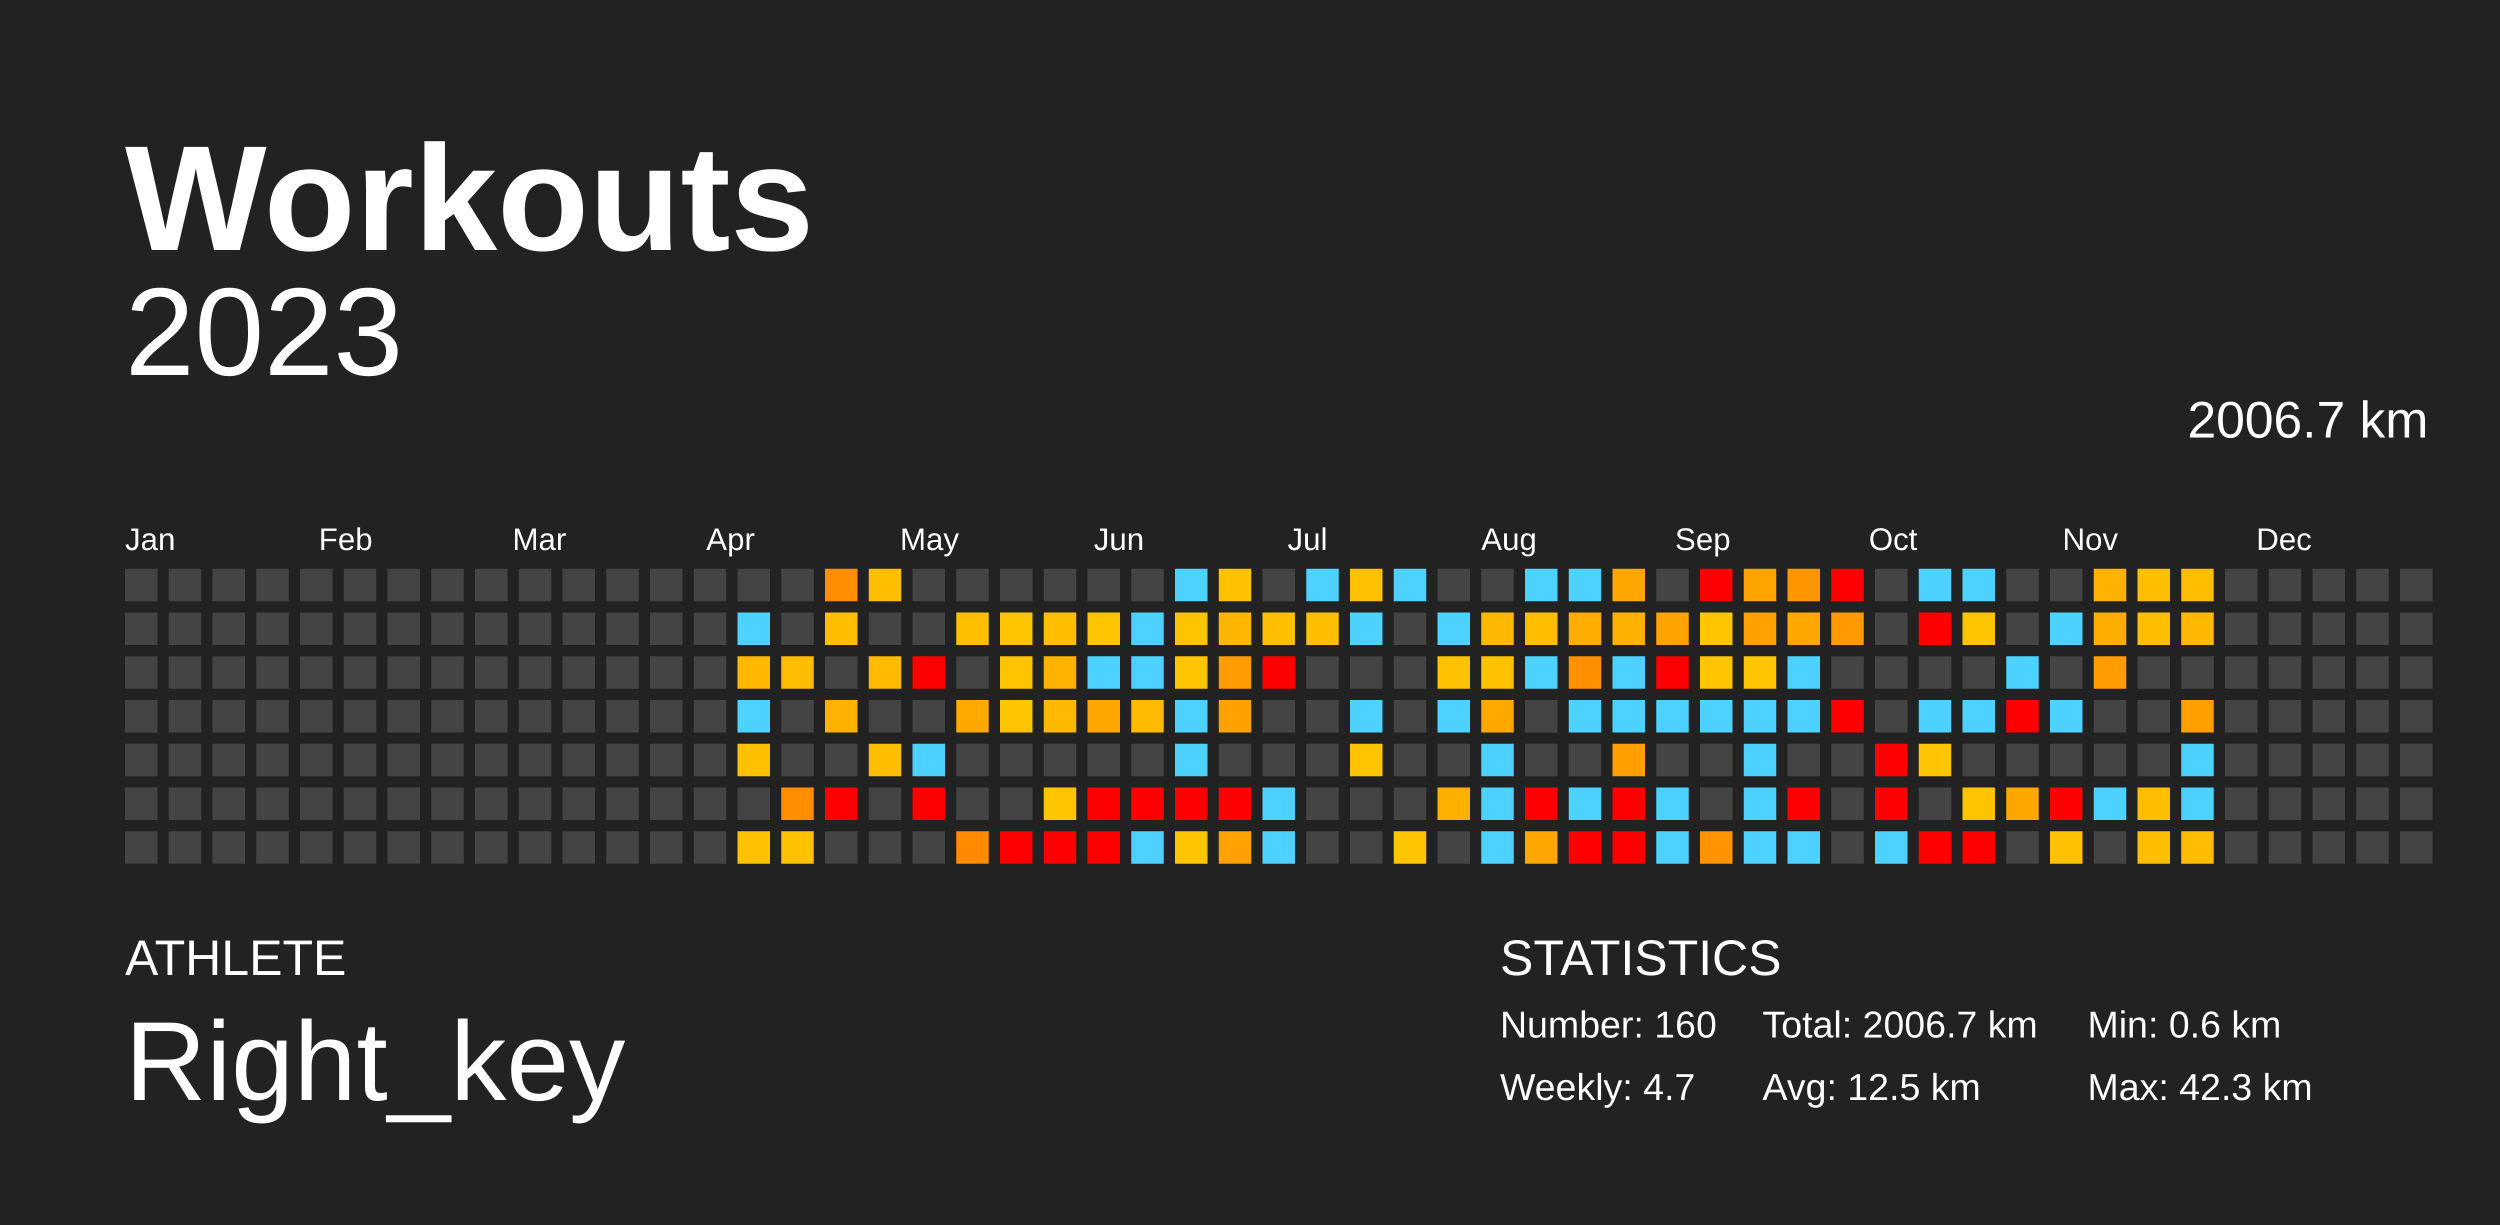
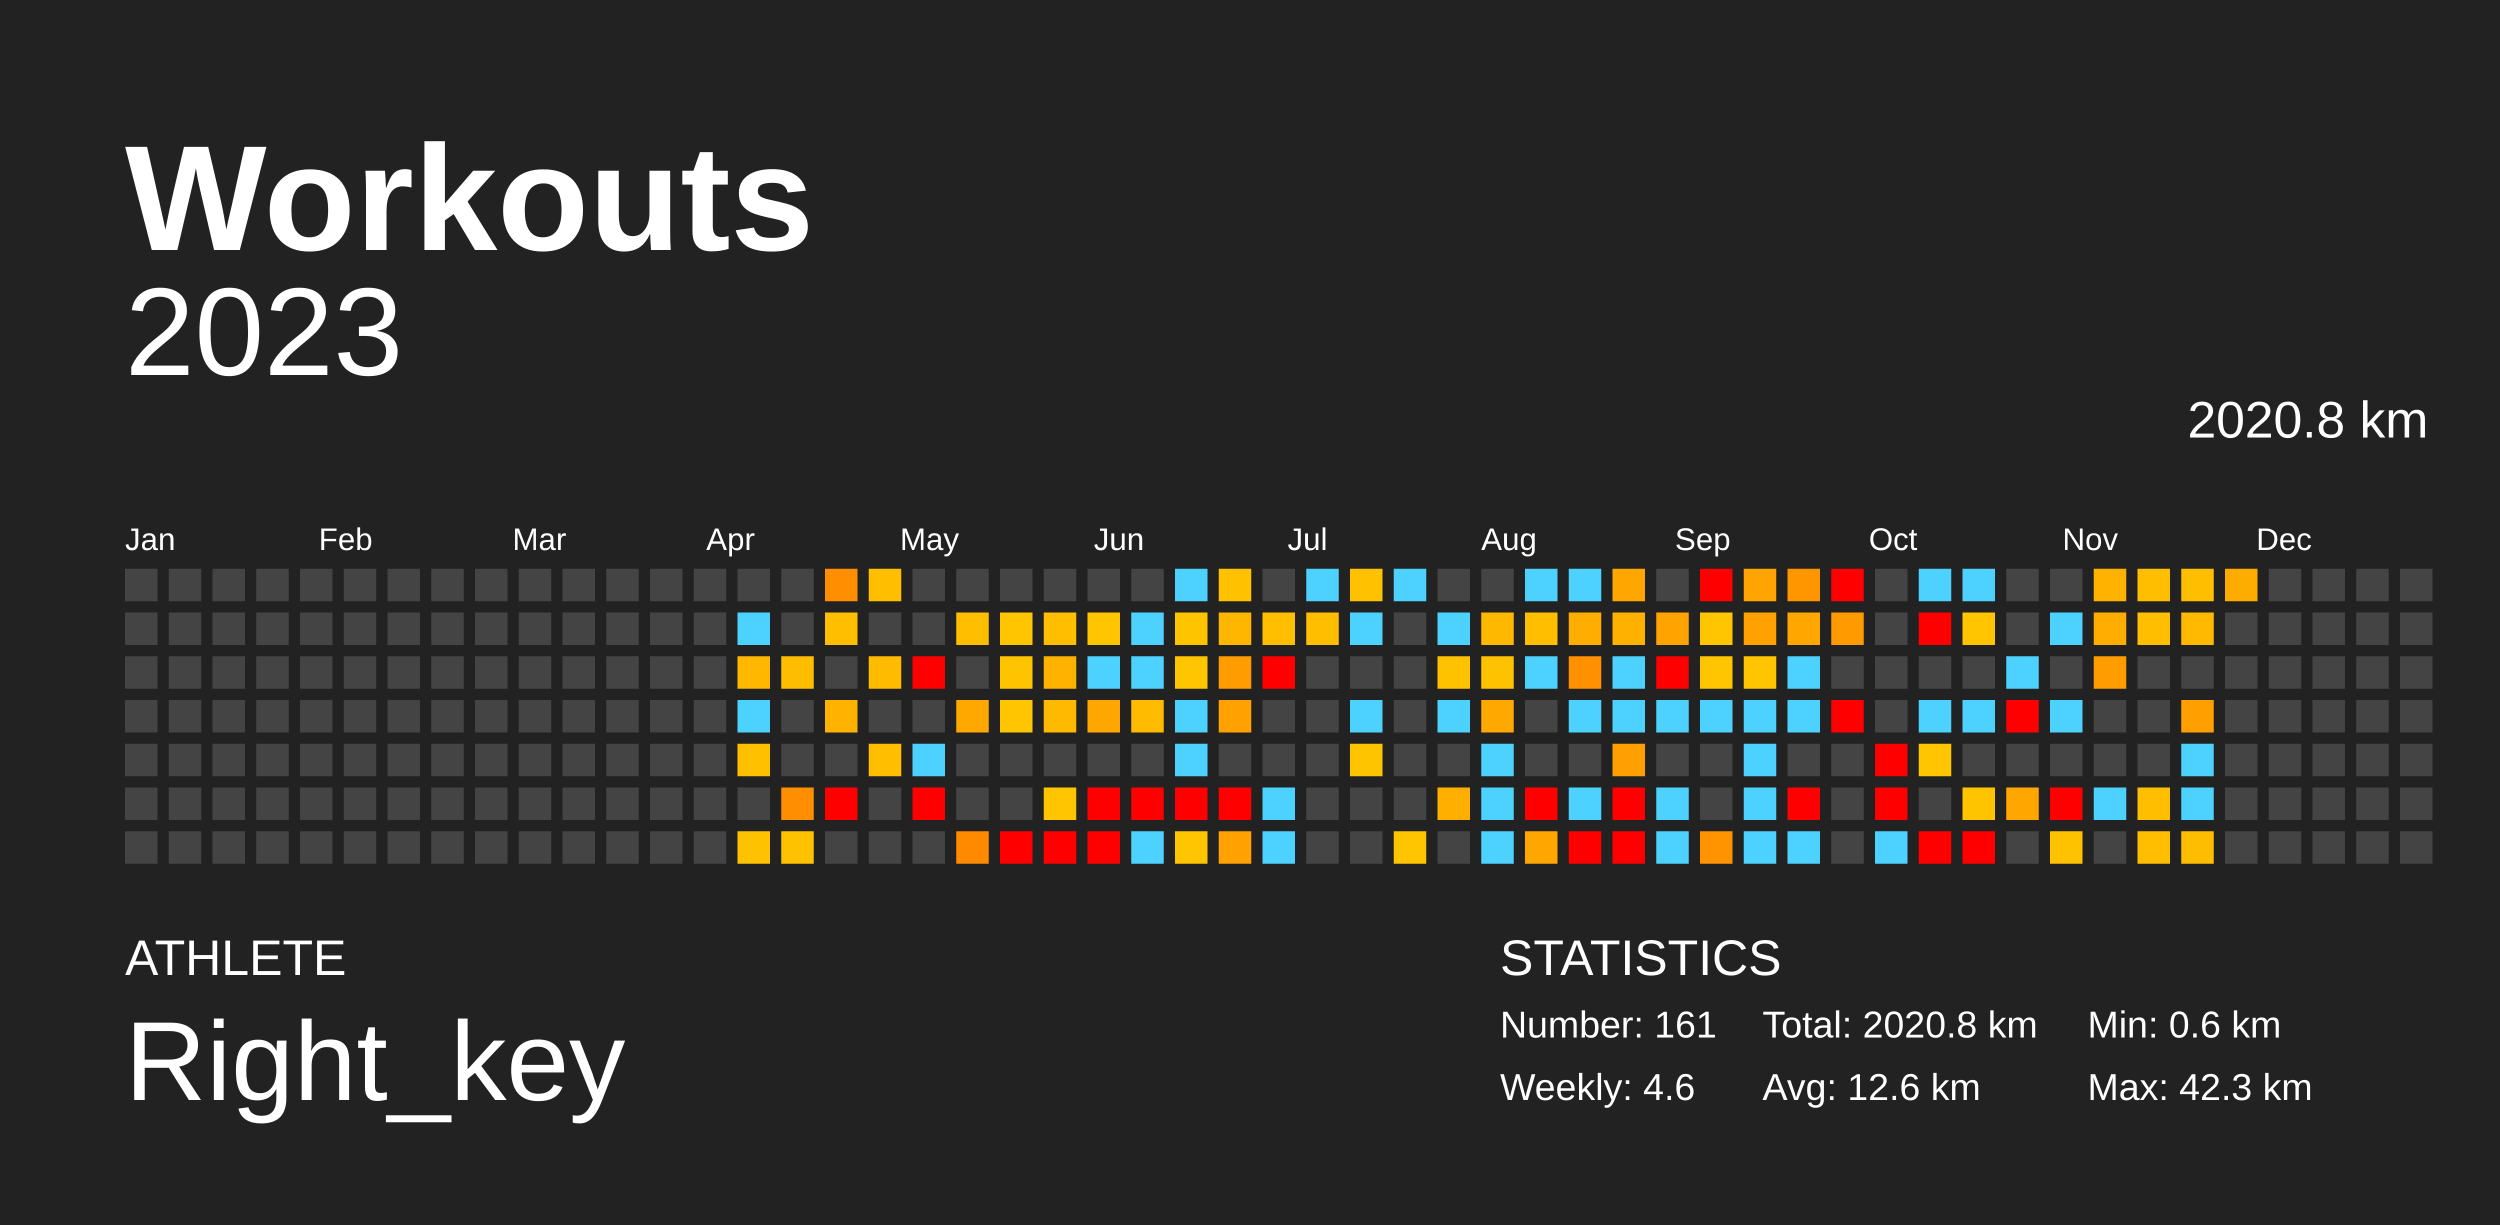
<svg xmlns="http://www.w3.org/2000/svg" baseProfile="full" height="98mm" version="1.1" viewBox="0,0,200,98" width="200mm">
  <defs />
  <rect fill="#222222" height="98" width="200" x="0" y="0" />
  <text fill="#FFFFFF" style="font-size:12px; font-family:Arial; font-weight:bold;" x="10" y="20">Workouts</text>
  <text fill="#FFFFFF" style="font-size:4px; font-family:Arial" x="10" y="78">ATHLETE</text>
  <text fill="#FFFFFF" style="font-size:9px; font-family:Arial" x="10" y="88">Right_key</text>
  <text fill="#FFFFFF" style="font-size:4px; font-family:Arial" x="120" y="78">STATISTICS</text>
-   <text fill="#FFFFFF" style="font-size:3px; font-family:Arial" x="120" y="83">Number: 160</text>
-   <text fill="#FFFFFF" style="font-size:3px; font-family:Arial" x="120" y="88">Weekly: 4.7</text>
-   <text fill="#FFFFFF" style="font-size:3px; font-family:Arial" x="141" y="83">Total: 2006.7 km</text>
-   <text fill="#FFFFFF" style="font-size:3px; font-family:Arial" x="141" y="88">Avg: 12.5 km</text>
+   <text fill="#FFFFFF" style="font-size:3px; font-family:Arial" x="120" y="83">Number: 161</text>
+   <text fill="#FFFFFF" style="font-size:3px; font-family:Arial" x="120" y="88">Weekly: 4.6</text>
+   <text fill="#FFFFFF" style="font-size:3px; font-family:Arial" x="141" y="83">Total: 2020.8 km</text>
+   <text fill="#FFFFFF" style="font-size:3px; font-family:Arial" x="141" y="88">Avg: 12.6 km</text>
  <text fill="#FFFFFF" style="font-size:3px; font-family:Arial" x="167" y="83">Min: 0.6 km</text>
  <text fill="#FFFFFF" style="font-size:3px; font-family:Arial" x="167" y="88">Max: 42.3 km</text>
  <text alignment-baseline="hanging" fill="#FFFFFF" style="font-size:10.0px; font-family:Arial;" x="10" y="30">2023</text>
-   <text alignment-baseline="hanging" fill="#FFFFFF" style="font-size:4.125px; font-family:Arial;" x="175" y="35">2006.7 km</text>
+   <text alignment-baseline="hanging" fill="#FFFFFF" style="font-size:4.125px; font-family:Arial;" x="175" y="35">2020.8 km</text>
  <text fill="#FFFFFF" style="font-size:2.5px; font-family:Arial" x="10.0" y="44">Jan</text>
  <text fill="#FFFFFF" style="font-size:2.5px; font-family:Arial" x="25.5" y="44">Feb</text>
  <text fill="#FFFFFF" style="font-size:2.5px; font-family:Arial" x="41.0" y="44">Mar</text>
  <text fill="#FFFFFF" style="font-size:2.5px; font-family:Arial" x="56.5" y="44">Apr</text>
  <text fill="#FFFFFF" style="font-size:2.5px; font-family:Arial" x="72.0" y="44">May</text>
  <text fill="#FFFFFF" style="font-size:2.5px; font-family:Arial" x="87.5" y="44">Jun</text>
  <text fill="#FFFFFF" style="font-size:2.5px; font-family:Arial" x="103.0" y="44">Jul</text>
  <text fill="#FFFFFF" style="font-size:2.5px; font-family:Arial" x="118.5" y="44">Aug</text>
  <text fill="#FFFFFF" style="font-size:2.5px; font-family:Arial" x="134.0" y="44">Sep</text>
  <text fill="#FFFFFF" style="font-size:2.5px; font-family:Arial" x="149.5" y="44">Oct</text>
  <text fill="#FFFFFF" style="font-size:2.5px; font-family:Arial" x="165.0" y="44">Nov</text>
  <text fill="#FFFFFF" style="font-size:2.5px; font-family:Arial" x="180.5" y="44">Dec</text>
  <rect fill="#444444" height="2.6" width="2.6" x="10.0" y="45.5" />
  <rect fill="#444444" height="2.6" width="2.6" x="10.0" y="49.0" />
  <rect fill="#444444" height="2.6" width="2.6" x="10.0" y="52.5" />
  <rect fill="#444444" height="2.6" width="2.6" x="10.0" y="56.0" />
  <rect fill="#444444" height="2.6" width="2.6" x="10.0" y="59.5" />
  <rect fill="#444444" height="2.6" width="2.6" x="10.0" y="63.0" />
  <rect fill="#444444" height="2.6" width="2.6" x="10.0" y="66.5" />
  <rect fill="#444444" height="2.6" width="2.6" x="13.5" y="45.5" />
  <rect fill="#444444" height="2.6" width="2.6" x="13.5" y="49.0" />
  <rect fill="#444444" height="2.6" width="2.6" x="13.5" y="52.5" />
  <rect fill="#444444" height="2.6" width="2.6" x="13.5" y="56.0" />
  <rect fill="#444444" height="2.6" width="2.6" x="13.5" y="59.5" />
  <rect fill="#444444" height="2.6" width="2.6" x="13.5" y="63.0" />
  <rect fill="#444444" height="2.6" width="2.6" x="13.5" y="66.5" />
  <rect fill="#444444" height="2.6" width="2.6" x="17.0" y="45.5" />
  <rect fill="#444444" height="2.6" width="2.6" x="17.0" y="49.0" />
  <rect fill="#444444" height="2.6" width="2.6" x="17.0" y="52.5" />
  <rect fill="#444444" height="2.6" width="2.6" x="17.0" y="56.0" />
  <rect fill="#444444" height="2.6" width="2.6" x="17.0" y="59.5" />
  <rect fill="#444444" height="2.6" width="2.6" x="17.0" y="63.0" />
  <rect fill="#444444" height="2.6" width="2.6" x="17.0" y="66.5" />
  <rect fill="#444444" height="2.6" width="2.6" x="20.5" y="45.5" />
  <rect fill="#444444" height="2.6" width="2.6" x="20.5" y="49.0" />
  <rect fill="#444444" height="2.6" width="2.6" x="20.5" y="52.5" />
  <rect fill="#444444" height="2.6" width="2.6" x="20.5" y="56.0" />
  <rect fill="#444444" height="2.6" width="2.6" x="20.5" y="59.5" />
  <rect fill="#444444" height="2.6" width="2.6" x="20.5" y="63.0" />
  <rect fill="#444444" height="2.6" width="2.6" x="20.5" y="66.5" />
  <rect fill="#444444" height="2.6" width="2.6" x="24.0" y="45.5" />
  <rect fill="#444444" height="2.6" width="2.6" x="24.0" y="49.0" />
  <rect fill="#444444" height="2.6" width="2.6" x="24.0" y="52.5" />
  <rect fill="#444444" height="2.6" width="2.6" x="24.0" y="56.0" />
  <rect fill="#444444" height="2.6" width="2.6" x="24.0" y="59.5" />
  <rect fill="#444444" height="2.6" width="2.6" x="24.0" y="63.0" />
  <rect fill="#444444" height="2.6" width="2.6" x="24.0" y="66.5" />
  <rect fill="#444444" height="2.6" width="2.6" x="27.5" y="45.5" />
  <rect fill="#444444" height="2.6" width="2.6" x="27.5" y="49.0" />
  <rect fill="#444444" height="2.6" width="2.6" x="27.5" y="52.5" />
  <rect fill="#444444" height="2.6" width="2.6" x="27.5" y="56.0" />
  <rect fill="#444444" height="2.6" width="2.6" x="27.5" y="59.5" />
  <rect fill="#444444" height="2.6" width="2.6" x="27.5" y="63.0" />
  <rect fill="#444444" height="2.6" width="2.6" x="27.5" y="66.5" />
  <rect fill="#444444" height="2.6" width="2.6" x="31.0" y="45.5" />
  <rect fill="#444444" height="2.6" width="2.6" x="31.0" y="49.0" />
  <rect fill="#444444" height="2.6" width="2.6" x="31.0" y="52.5" />
  <rect fill="#444444" height="2.6" width="2.6" x="31.0" y="56.0" />
  <rect fill="#444444" height="2.6" width="2.6" x="31.0" y="59.5" />
  <rect fill="#444444" height="2.6" width="2.6" x="31.0" y="63.0" />
  <rect fill="#444444" height="2.6" width="2.6" x="31.0" y="66.5" />
  <rect fill="#444444" height="2.6" width="2.6" x="34.5" y="45.5" />
  <rect fill="#444444" height="2.6" width="2.6" x="34.5" y="49.0" />
  <rect fill="#444444" height="2.6" width="2.6" x="34.5" y="52.5" />
  <rect fill="#444444" height="2.6" width="2.6" x="34.5" y="56.0" />
  <rect fill="#444444" height="2.6" width="2.6" x="34.5" y="59.5" />
  <rect fill="#444444" height="2.6" width="2.6" x="34.5" y="63.0" />
  <rect fill="#444444" height="2.6" width="2.6" x="34.5" y="66.5" />
  <rect fill="#444444" height="2.6" width="2.6" x="38.0" y="45.5" />
  <rect fill="#444444" height="2.6" width="2.6" x="38.0" y="49.0" />
  <rect fill="#444444" height="2.6" width="2.6" x="38.0" y="52.5" />
  <rect fill="#444444" height="2.6" width="2.6" x="38.0" y="56.0" />
  <rect fill="#444444" height="2.6" width="2.6" x="38.0" y="59.5" />
  <rect fill="#444444" height="2.6" width="2.6" x="38.0" y="63.0" />
  <rect fill="#444444" height="2.6" width="2.6" x="38.0" y="66.5" />
  <rect fill="#444444" height="2.6" width="2.6" x="41.5" y="45.5" />
  <rect fill="#444444" height="2.6" width="2.6" x="41.5" y="49.0" />
  <rect fill="#444444" height="2.6" width="2.6" x="41.5" y="52.5" />
  <rect fill="#444444" height="2.6" width="2.6" x="41.5" y="56.0" />
  <rect fill="#444444" height="2.6" width="2.6" x="41.5" y="59.5" />
  <rect fill="#444444" height="2.6" width="2.6" x="41.5" y="63.0" />
  <rect fill="#444444" height="2.6" width="2.6" x="41.5" y="66.5" />
  <rect fill="#444444" height="2.6" width="2.6" x="45.0" y="45.5" />
  <rect fill="#444444" height="2.6" width="2.6" x="45.0" y="49.0" />
  <rect fill="#444444" height="2.6" width="2.6" x="45.0" y="52.5" />
  <rect fill="#444444" height="2.6" width="2.6" x="45.0" y="56.0" />
  <rect fill="#444444" height="2.6" width="2.6" x="45.0" y="59.5" />
  <rect fill="#444444" height="2.6" width="2.6" x="45.0" y="63.0" />
  <rect fill="#444444" height="2.6" width="2.6" x="45.0" y="66.5" />
  <rect fill="#444444" height="2.6" width="2.6" x="48.5" y="45.5" />
  <rect fill="#444444" height="2.6" width="2.6" x="48.5" y="49.0" />
  <rect fill="#444444" height="2.6" width="2.6" x="48.5" y="52.5" />
  <rect fill="#444444" height="2.6" width="2.6" x="48.5" y="56.0" />
  <rect fill="#444444" height="2.6" width="2.6" x="48.5" y="59.5" />
  <rect fill="#444444" height="2.6" width="2.6" x="48.5" y="63.0" />
  <rect fill="#444444" height="2.6" width="2.6" x="48.5" y="66.5" />
  <rect fill="#444444" height="2.6" width="2.6" x="52.0" y="45.5" />
  <rect fill="#444444" height="2.6" width="2.6" x="52.0" y="49.0" />
  <rect fill="#444444" height="2.6" width="2.6" x="52.0" y="52.5" />
  <rect fill="#444444" height="2.6" width="2.6" x="52.0" y="56.0" />
  <rect fill="#444444" height="2.6" width="2.6" x="52.0" y="59.5" />
  <rect fill="#444444" height="2.6" width="2.6" x="52.0" y="63.0" />
  <rect fill="#444444" height="2.6" width="2.6" x="52.0" y="66.5" />
  <rect fill="#444444" height="2.6" width="2.6" x="55.5" y="45.5" />
  <rect fill="#444444" height="2.6" width="2.6" x="55.5" y="49.0" />
  <rect fill="#444444" height="2.6" width="2.6" x="55.5" y="52.5" />
  <rect fill="#444444" height="2.6" width="2.6" x="55.5" y="56.0" />
  <rect fill="#444444" height="2.6" width="2.6" x="55.5" y="59.5" />
  <rect fill="#444444" height="2.6" width="2.6" x="55.5" y="63.0" />
  <rect fill="#444444" height="2.6" width="2.6" x="55.5" y="66.5" />
  <rect fill="#444444" height="2.6" width="2.6" x="59.0" y="45.5" />
  <rect fill="#4dd2ff" height="2.6" width="2.6" x="59.0" y="49.0" />
  <rect fill="#ffb700" height="2.6" width="2.6" x="59.0" y="52.5" />
  <rect fill="#4dd2ff" height="2.6" width="2.6" x="59.0" y="56.0" />
  <rect fill="#ffc000" height="2.6" width="2.6" x="59.0" y="59.5" />
  <rect fill="#444444" height="2.6" width="2.6" x="59.0" y="63.0" />
  <rect fill="#ffc200" height="2.6" width="2.6" x="59.0" y="66.5" />
  <rect fill="#444444" height="2.6" width="2.6" x="62.5" y="45.5" />
  <rect fill="#444444" height="2.6" width="2.6" x="62.5" y="49.0" />
  <rect fill="#ffbd00" height="2.6" width="2.6" x="62.5" y="52.5" />
  <rect fill="#444444" height="2.6" width="2.6" x="62.5" y="56.0" />
  <rect fill="#444444" height="2.6" width="2.6" x="62.5" y="59.5" />
  <rect fill="#ff8f00" height="2.6" width="2.6" x="62.5" y="63.0" />
  <rect fill="#ffc200" height="2.6" width="2.6" x="62.5" y="66.5" />
  <rect fill="#ff8e00" height="2.6" width="2.6" x="66.0" y="45.5" />
  <rect fill="#ffbe00" height="2.6" width="2.6" x="66.0" y="49.0" />
  <rect fill="#444444" height="2.6" width="2.6" x="66.0" y="52.5" />
  <rect fill="#ffb300" height="2.6" width="2.6" x="66.0" y="56.0" />
  <rect fill="#444444" height="2.6" width="2.6" x="66.0" y="59.5" />
  <rect fill="red" height="2.6" width="2.6" x="66.0" y="63.0" />
  <rect fill="#444444" height="2.6" width="2.6" x="66.0" y="66.5" />
  <rect fill="#ffbe00" height="2.6" width="2.6" x="69.5" y="45.5" />
  <rect fill="#444444" height="2.6" width="2.6" x="69.5" y="49.0" />
  <rect fill="#ffbb00" height="2.6" width="2.6" x="69.5" y="52.5" />
  <rect fill="#444444" height="2.6" width="2.6" x="69.5" y="56.0" />
  <rect fill="#ffbe00" height="2.6" width="2.6" x="69.5" y="59.5" />
  <rect fill="#444444" height="2.6" width="2.6" x="69.5" y="63.0" />
  <rect fill="#444444" height="2.6" width="2.6" x="69.5" y="66.5" />
  <rect fill="#444444" height="2.6" width="2.6" x="73.0" y="45.5" />
  <rect fill="#444444" height="2.6" width="2.6" x="73.0" y="49.0" />
  <rect fill="red" height="2.6" width="2.6" x="73.0" y="52.5" />
  <rect fill="#444444" height="2.6" width="2.6" x="73.0" y="56.0" />
  <rect fill="#4dd2ff" height="2.6" width="2.6" x="73.0" y="59.5" />
  <rect fill="red" height="2.6" width="2.6" x="73.0" y="63.0" />
  <rect fill="#444444" height="2.6" width="2.6" x="73.0" y="66.5" />
  <rect fill="#444444" height="2.6" width="2.6" x="76.5" y="45.5" />
  <rect fill="#ffbe00" height="2.6" width="2.6" x="76.5" y="49.0" />
  <rect fill="#444444" height="2.6" width="2.6" x="76.5" y="52.5" />
  <rect fill="#ffa800" height="2.6" width="2.6" x="76.5" y="56.0" />
  <rect fill="#444444" height="2.6" width="2.6" x="76.5" y="59.5" />
  <rect fill="#444444" height="2.6" width="2.6" x="76.5" y="63.0" />
  <rect fill="#ff8a00" height="2.6" width="2.6" x="76.5" y="66.5" />
  <rect fill="#444444" height="2.6" width="2.6" x="80.0" y="45.5" />
  <rect fill="#ffc500" height="2.6" width="2.6" x="80.0" y="49.0" />
  <rect fill="#ffc400" height="2.6" width="2.6" x="80.0" y="52.5" />
  <rect fill="#ffc500" height="2.6" width="2.6" x="80.0" y="56.0" />
  <rect fill="#444444" height="2.6" width="2.6" x="80.0" y="59.5" />
  <rect fill="#444444" height="2.6" width="2.6" x="80.0" y="63.0" />
  <rect fill="red" height="2.6" width="2.6" x="80.0" y="66.5" />
  <rect fill="#444444" height="2.6" width="2.6" x="83.5" y="45.5" />
  <rect fill="#ffbe00" height="2.6" width="2.6" x="83.5" y="49.0" />
  <rect fill="#ffb200" height="2.6" width="2.6" x="83.5" y="52.5" />
  <rect fill="#ffb900" height="2.6" width="2.6" x="83.5" y="56.0" />
  <rect fill="#444444" height="2.6" width="2.6" x="83.5" y="59.5" />
  <rect fill="#ffc500" height="2.6" width="2.6" x="83.5" y="63.0" />
  <rect fill="red" height="2.6" width="2.6" x="83.5" y="66.5" />
  <rect fill="#444444" height="2.6" width="2.6" x="87.0" y="45.5" />
  <rect fill="#ffc500" height="2.6" width="2.6" x="87.0" y="49.0" />
  <rect fill="#4dd2ff" height="2.6" width="2.6" x="87.0" y="52.5" />
  <rect fill="#ffa700" height="2.6" width="2.6" x="87.0" y="56.0" />
  <rect fill="#444444" height="2.6" width="2.6" x="87.0" y="59.5" />
  <rect fill="red" height="2.6" width="2.6" x="87.0" y="63.0" />
  <rect fill="red" height="2.6" width="2.6" x="87.0" y="66.5" />
  <rect fill="#444444" height="2.6" width="2.6" x="90.5" y="45.5" />
  <rect fill="#4dd2ff" height="2.6" width="2.6" x="90.5" y="49.0" />
  <rect fill="#4dd2ff" height="2.6" width="2.6" x="90.5" y="52.5" />
  <rect fill="#ffbb00" height="2.6" width="2.6" x="90.5" y="56.0" />
  <rect fill="#444444" height="2.6" width="2.6" x="90.5" y="59.5" />
  <rect fill="red" height="2.6" width="2.6" x="90.5" y="63.0" />
  <rect fill="#4dd2ff" height="2.6" width="2.6" x="90.5" y="66.5" />
  <rect fill="#4dd2ff" height="2.6" width="2.6" x="94.0" y="45.5" />
  <rect fill="#ffc400" height="2.6" width="2.6" x="94.0" y="49.0" />
  <rect fill="#ffc500" height="2.6" width="2.6" x="94.0" y="52.5" />
  <rect fill="#4dd2ff" height="2.6" width="2.6" x="94.0" y="56.0" />
  <rect fill="#4dd2ff" height="2.6" width="2.6" x="94.0" y="59.5" />
  <rect fill="red" height="2.6" width="2.6" x="94.0" y="63.0" />
  <rect fill="#ffc500" height="2.6" width="2.6" x="94.0" y="66.5" />
  <rect fill="#ffc100" height="2.6" width="2.6" x="97.5" y="45.5" />
  <rect fill="#ffb600" height="2.6" width="2.6" x="97.5" y="49.0" />
  <rect fill="#ff9d00" height="2.6" width="2.6" x="97.5" y="52.5" />
  <rect fill="#ffa100" height="2.6" width="2.6" x="97.5" y="56.0" />
  <rect fill="#444444" height="2.6" width="2.6" x="97.5" y="59.5" />
  <rect fill="red" height="2.6" width="2.6" x="97.5" y="63.0" />
  <rect fill="#ffa100" height="2.6" width="2.6" x="97.5" y="66.5" />
  <rect fill="#444444" height="2.6" width="2.6" x="101.0" y="45.5" />
  <rect fill="#ffbe00" height="2.6" width="2.6" x="101.0" y="49.0" />
  <rect fill="red" height="2.6" width="2.6" x="101.0" y="52.5" />
  <rect fill="#444444" height="2.6" width="2.6" x="101.0" y="56.0" />
  <rect fill="#444444" height="2.6" width="2.6" x="101.0" y="59.5" />
  <rect fill="#4dd2ff" height="2.6" width="2.6" x="101.0" y="63.0" />
  <rect fill="#4dd2ff" height="2.6" width="2.6" x="101.0" y="66.5" />
  <rect fill="#4dd2ff" height="2.6" width="2.6" x="104.5" y="45.5" />
  <rect fill="#ffbe00" height="2.6" width="2.6" x="104.5" y="49.0" />
  <rect fill="#444444" height="2.6" width="2.6" x="104.5" y="52.5" />
  <rect fill="#444444" height="2.6" width="2.6" x="104.5" y="56.0" />
  <rect fill="#444444" height="2.6" width="2.6" x="104.5" y="59.5" />
  <rect fill="#444444" height="2.6" width="2.6" x="104.5" y="63.0" />
  <rect fill="#444444" height="2.6" width="2.6" x="104.5" y="66.5" />
  <rect fill="#ffc100" height="2.6" width="2.6" x="108.0" y="45.5" />
  <rect fill="#4dd2ff" height="2.6" width="2.6" x="108.0" y="49.0" />
  <rect fill="#444444" height="2.6" width="2.6" x="108.0" y="52.5" />
  <rect fill="#4dd2ff" height="2.6" width="2.6" x="108.0" y="56.0" />
  <rect fill="#ffc400" height="2.6" width="2.6" x="108.0" y="59.5" />
  <rect fill="#444444" height="2.6" width="2.6" x="108.0" y="63.0" />
  <rect fill="#444444" height="2.6" width="2.6" x="108.0" y="66.5" />
  <rect fill="#4dd2ff" height="2.6" width="2.6" x="111.5" y="45.5" />
  <rect fill="#444444" height="2.6" width="2.6" x="111.5" y="49.0" />
  <rect fill="#444444" height="2.6" width="2.6" x="111.5" y="52.5" />
  <rect fill="#444444" height="2.6" width="2.6" x="111.5" y="56.0" />
  <rect fill="#444444" height="2.6" width="2.6" x="111.5" y="59.5" />
  <rect fill="#444444" height="2.6" width="2.6" x="111.5" y="63.0" />
  <rect fill="#ffc500" height="2.6" width="2.6" x="111.5" y="66.5" />
  <rect fill="#444444" height="2.6" width="2.6" x="115.0" y="45.5" />
  <rect fill="#4dd2ff" height="2.6" width="2.6" x="115.0" y="49.0" />
  <rect fill="#ffc200" height="2.6" width="2.6" x="115.0" y="52.5" />
  <rect fill="#4dd2ff" height="2.6" width="2.6" x="115.0" y="56.0" />
  <rect fill="#444444" height="2.6" width="2.6" x="115.0" y="59.5" />
  <rect fill="#ffaf00" height="2.6" width="2.6" x="115.0" y="63.0" />
  <rect fill="#444444" height="2.6" width="2.6" x="115.0" y="66.5" />
  <rect fill="#444444" height="2.6" width="2.6" x="118.5" y="45.5" />
  <rect fill="#ffb800" height="2.6" width="2.6" x="118.5" y="49.0" />
  <rect fill="#ffc200" height="2.6" width="2.6" x="118.5" y="52.5" />
  <rect fill="#ffa800" height="2.6" width="2.6" x="118.5" y="56.0" />
  <rect fill="#4dd2ff" height="2.6" width="2.6" x="118.5" y="59.5" />
  <rect fill="#4dd2ff" height="2.6" width="2.6" x="118.5" y="63.0" />
  <rect fill="#4dd2ff" height="2.6" width="2.6" x="118.5" y="66.5" />
  <rect fill="#4dd2ff" height="2.6" width="2.6" x="122.0" y="45.5" />
  <rect fill="#ffbe00" height="2.6" width="2.6" x="122.0" y="49.0" />
  <rect fill="#4dd2ff" height="2.6" width="2.6" x="122.0" y="52.5" />
  <rect fill="#444444" height="2.6" width="2.6" x="122.0" y="56.0" />
  <rect fill="#444444" height="2.6" width="2.6" x="122.0" y="59.5" />
  <rect fill="red" height="2.6" width="2.6" x="122.0" y="63.0" />
  <rect fill="#ffa700" height="2.6" width="2.6" x="122.0" y="66.5" />
  <rect fill="#4dd2ff" height="2.6" width="2.6" x="125.5" y="45.5" />
  <rect fill="#ffad00" height="2.6" width="2.6" x="125.5" y="49.0" />
  <rect fill="#ff9000" height="2.6" width="2.6" x="125.5" y="52.5" />
  <rect fill="#4dd2ff" height="2.6" width="2.6" x="125.5" y="56.0" />
  <rect fill="#444444" height="2.6" width="2.6" x="125.5" y="59.5" />
  <rect fill="#4dd2ff" height="2.6" width="2.6" x="125.5" y="63.0" />
  <rect fill="red" height="2.6" width="2.6" x="125.5" y="66.5" />
  <rect fill="#ffa700" height="2.6" width="2.6" x="129.0" y="45.5" />
  <rect fill="#ffb100" height="2.6" width="2.6" x="129.0" y="49.0" />
  <rect fill="#4dd2ff" height="2.6" width="2.6" x="129.0" y="52.5" />
  <rect fill="#4dd2ff" height="2.6" width="2.6" x="129.0" y="56.0" />
  <rect fill="#ff9f00" height="2.6" width="2.6" x="129.0" y="59.5" />
  <rect fill="red" height="2.6" width="2.6" x="129.0" y="63.0" />
  <rect fill="red" height="2.6" width="2.6" x="129.0" y="66.5" />
  <rect fill="#444444" height="2.6" width="2.6" x="132.5" y="45.5" />
  <rect fill="#ffa300" height="2.6" width="2.6" x="132.5" y="49.0" />
  <rect fill="red" height="2.6" width="2.6" x="132.5" y="52.5" />
  <rect fill="#4dd2ff" height="2.6" width="2.6" x="132.5" y="56.0" />
  <rect fill="#444444" height="2.6" width="2.6" x="132.5" y="59.5" />
  <rect fill="#4dd2ff" height="2.6" width="2.6" x="132.5" y="63.0" />
  <rect fill="#4dd2ff" height="2.6" width="2.6" x="132.5" y="66.5" />
  <rect fill="red" height="2.6" width="2.6" x="136.0" y="45.5" />
  <rect fill="#ffc500" height="2.6" width="2.6" x="136.0" y="49.0" />
  <rect fill="#ffc500" height="2.6" width="2.6" x="136.0" y="52.5" />
  <rect fill="#4dd2ff" height="2.6" width="2.6" x="136.0" y="56.0" />
  <rect fill="#444444" height="2.6" width="2.6" x="136.0" y="59.5" />
  <rect fill="#444444" height="2.6" width="2.6" x="136.0" y="63.0" />
  <rect fill="#ff9400" height="2.6" width="2.6" x="136.0" y="66.5" />
  <rect fill="#ffa400" height="2.6" width="2.6" x="139.5" y="45.5" />
  <rect fill="#ffa100" height="2.6" width="2.6" x="139.5" y="49.0" />
  <rect fill="#ffc500" height="2.6" width="2.6" x="139.5" y="52.5" />
  <rect fill="#4dd2ff" height="2.6" width="2.6" x="139.5" y="56.0" />
  <rect fill="#4dd2ff" height="2.6" width="2.6" x="139.5" y="59.5" />
  <rect fill="#4dd2ff" height="2.6" width="2.6" x="139.5" y="63.0" />
  <rect fill="#4dd2ff" height="2.6" width="2.6" x="139.5" y="66.5" />
  <rect fill="#ff9600" height="2.6" width="2.6" x="143.0" y="45.5" />
  <rect fill="#ffa600" height="2.6" width="2.6" x="143.0" y="49.0" />
  <rect fill="#4dd2ff" height="2.6" width="2.6" x="143.0" y="52.5" />
  <rect fill="#4dd2ff" height="2.6" width="2.6" x="143.0" y="56.0" />
  <rect fill="#444444" height="2.6" width="2.6" x="143.0" y="59.5" />
  <rect fill="red" height="2.6" width="2.6" x="143.0" y="63.0" />
  <rect fill="#4dd2ff" height="2.6" width="2.6" x="143.0" y="66.5" />
  <rect fill="red" height="2.6" width="2.6" x="146.5" y="45.5" />
  <rect fill="#ff9a00" height="2.6" width="2.6" x="146.5" y="49.0" />
  <rect fill="#444444" height="2.6" width="2.6" x="146.5" y="52.5" />
  <rect fill="red" height="2.6" width="2.6" x="146.5" y="56.0" />
  <rect fill="#444444" height="2.6" width="2.6" x="146.5" y="59.5" />
  <rect fill="#444444" height="2.6" width="2.6" x="146.5" y="63.0" />
  <rect fill="#444444" height="2.6" width="2.6" x="146.5" y="66.5" />
  <rect fill="#444444" height="2.6" width="2.6" x="150.0" y="45.5" />
  <rect fill="#444444" height="2.6" width="2.6" x="150.0" y="49.0" />
  <rect fill="#444444" height="2.6" width="2.6" x="150.0" y="52.5" />
  <rect fill="#444444" height="2.6" width="2.6" x="150.0" y="56.0" />
  <rect fill="red" height="2.6" width="2.6" x="150.0" y="59.5" />
  <rect fill="red" height="2.6" width="2.6" x="150.0" y="63.0" />
  <rect fill="#4dd2ff" height="2.6" width="2.6" x="150.0" y="66.5" />
  <rect fill="#4dd2ff" height="2.6" width="2.6" x="153.5" y="45.5" />
  <rect fill="red" height="2.6" width="2.6" x="153.5" y="49.0" />
  <rect fill="#444444" height="2.6" width="2.6" x="153.5" y="52.5" />
  <rect fill="#4dd2ff" height="2.6" width="2.6" x="153.5" y="56.0" />
  <rect fill="#ffc500" height="2.6" width="2.6" x="153.5" y="59.5" />
  <rect fill="#444444" height="2.6" width="2.6" x="153.5" y="63.0" />
  <rect fill="red" height="2.6" width="2.6" x="153.5" y="66.5" />
  <rect fill="#4dd2ff" height="2.6" width="2.6" x="157.0" y="45.5" />
  <rect fill="#ffc500" height="2.6" width="2.6" x="157.0" y="49.0" />
  <rect fill="#444444" height="2.6" width="2.6" x="157.0" y="52.5" />
  <rect fill="#4dd2ff" height="2.6" width="2.6" x="157.0" y="56.0" />
  <rect fill="#444444" height="2.6" width="2.6" x="157.0" y="59.5" />
  <rect fill="#ffc400" height="2.6" width="2.6" x="157.0" y="63.0" />
  <rect fill="red" height="2.6" width="2.6" x="157.0" y="66.5" />
  <rect fill="#444444" height="2.6" width="2.6" x="160.5" y="45.5" />
  <rect fill="#444444" height="2.6" width="2.6" x="160.5" y="49.0" />
  <rect fill="#4dd2ff" height="2.6" width="2.6" x="160.5" y="52.5" />
  <rect fill="red" height="2.6" width="2.6" x="160.5" y="56.0" />
  <rect fill="#444444" height="2.6" width="2.6" x="160.5" y="59.5" />
  <rect fill="#ffa700" height="2.6" width="2.6" x="160.5" y="63.0" />
  <rect fill="#444444" height="2.6" width="2.6" x="160.5" y="66.5" />
  <rect fill="#444444" height="2.6" width="2.6" x="164.0" y="45.5" />
  <rect fill="#4dd2ff" height="2.6" width="2.6" x="164.0" y="49.0" />
  <rect fill="#444444" height="2.6" width="2.6" x="164.0" y="52.5" />
  <rect fill="#4dd2ff" height="2.6" width="2.6" x="164.0" y="56.0" />
  <rect fill="#444444" height="2.6" width="2.6" x="164.0" y="59.5" />
  <rect fill="red" height="2.6" width="2.6" x="164.0" y="63.0" />
  <rect fill="#ffc200" height="2.6" width="2.6" x="164.0" y="66.5" />
  <rect fill="#ffb200" height="2.6" width="2.6" x="167.5" y="45.5" />
  <rect fill="#ffad00" height="2.6" width="2.6" x="167.5" y="49.0" />
  <rect fill="#ff9c00" height="2.6" width="2.6" x="167.5" y="52.5" />
  <rect fill="#444444" height="2.6" width="2.6" x="167.5" y="56.0" />
  <rect fill="#444444" height="2.6" width="2.6" x="167.5" y="59.5" />
  <rect fill="#4dd2ff" height="2.6" width="2.6" x="167.5" y="63.0" />
  <rect fill="#444444" height="2.6" width="2.6" x="167.5" y="66.5" />
  <rect fill="#ffbf00" height="2.6" width="2.6" x="171.0" y="45.5" />
  <rect fill="#ffbe00" height="2.6" width="2.6" x="171.0" y="49.0" />
  <rect fill="#444444" height="2.6" width="2.6" x="171.0" y="52.5" />
  <rect fill="#444444" height="2.6" width="2.6" x="171.0" y="56.0" />
  <rect fill="#444444" height="2.6" width="2.6" x="171.0" y="59.5" />
  <rect fill="#ffbe00" height="2.6" width="2.6" x="171.0" y="63.0" />
  <rect fill="#ffbf00" height="2.6" width="2.6" x="171.0" y="66.5" />
  <rect fill="#ffbe00" height="2.6" width="2.6" x="174.5" y="45.5" />
  <rect fill="#ffba00" height="2.6" width="2.6" x="174.5" y="49.0" />
  <rect fill="#444444" height="2.6" width="2.6" x="174.5" y="52.5" />
  <rect fill="#ff9f00" height="2.6" width="2.6" x="174.5" y="56.0" />
  <rect fill="#4dd2ff" height="2.6" width="2.6" x="174.5" y="59.5" />
  <rect fill="#4dd2ff" height="2.6" width="2.6" x="174.5" y="63.0" />
  <rect fill="#ffbd00" height="2.6" width="2.6" x="174.5" y="66.5" />
-   <rect fill="#444444" height="2.6" width="2.6" x="178.0" y="45.5" />
+   <rect fill="#ffac00" height="2.6" width="2.6" x="178.0" y="45.5" />
  <rect fill="#444444" height="2.6" width="2.6" x="178.0" y="49.0" />
  <rect fill="#444444" height="2.6" width="2.6" x="178.0" y="52.5" />
  <rect fill="#444444" height="2.6" width="2.6" x="178.0" y="56.0" />
  <rect fill="#444444" height="2.6" width="2.6" x="178.0" y="59.5" />
  <rect fill="#444444" height="2.6" width="2.6" x="178.0" y="63.0" />
  <rect fill="#444444" height="2.6" width="2.6" x="178.0" y="66.5" />
  <rect fill="#444444" height="2.6" width="2.6" x="181.5" y="45.5" />
  <rect fill="#444444" height="2.6" width="2.6" x="181.5" y="49.0" />
  <rect fill="#444444" height="2.6" width="2.6" x="181.5" y="52.5" />
  <rect fill="#444444" height="2.6" width="2.6" x="181.5" y="56.0" />
  <rect fill="#444444" height="2.6" width="2.6" x="181.5" y="59.5" />
  <rect fill="#444444" height="2.6" width="2.6" x="181.5" y="63.0" />
  <rect fill="#444444" height="2.6" width="2.6" x="181.5" y="66.5" />
  <rect fill="#444444" height="2.6" width="2.6" x="185.0" y="45.5" />
  <rect fill="#444444" height="2.6" width="2.6" x="185.0" y="49.0" />
  <rect fill="#444444" height="2.6" width="2.6" x="185.0" y="52.5" />
  <rect fill="#444444" height="2.6" width="2.6" x="185.0" y="56.0" />
  <rect fill="#444444" height="2.6" width="2.6" x="185.0" y="59.5" />
  <rect fill="#444444" height="2.6" width="2.6" x="185.0" y="63.0" />
  <rect fill="#444444" height="2.6" width="2.6" x="185.0" y="66.5" />
  <rect fill="#444444" height="2.6" width="2.6" x="188.5" y="45.5" />
  <rect fill="#444444" height="2.6" width="2.6" x="188.5" y="49.0" />
  <rect fill="#444444" height="2.6" width="2.6" x="188.5" y="52.5" />
  <rect fill="#444444" height="2.6" width="2.6" x="188.5" y="56.0" />
  <rect fill="#444444" height="2.6" width="2.6" x="188.5" y="59.5" />
  <rect fill="#444444" height="2.6" width="2.6" x="188.5" y="63.0" />
  <rect fill="#444444" height="2.6" width="2.6" x="188.5" y="66.5" />
  <rect fill="#444444" height="2.6" width="2.6" x="192.0" y="45.5" />
  <rect fill="#444444" height="2.6" width="2.6" x="192.0" y="49.0" />
  <rect fill="#444444" height="2.6" width="2.6" x="192.0" y="52.5" />
  <rect fill="#444444" height="2.6" width="2.6" x="192.0" y="56.0" />
  <rect fill="#444444" height="2.6" width="2.6" x="192.0" y="59.5" />
  <rect fill="#444444" height="2.6" width="2.6" x="192.0" y="63.0" />
  <rect fill="#444444" height="2.6" width="2.6" x="192.0" y="66.5" />
</svg>
